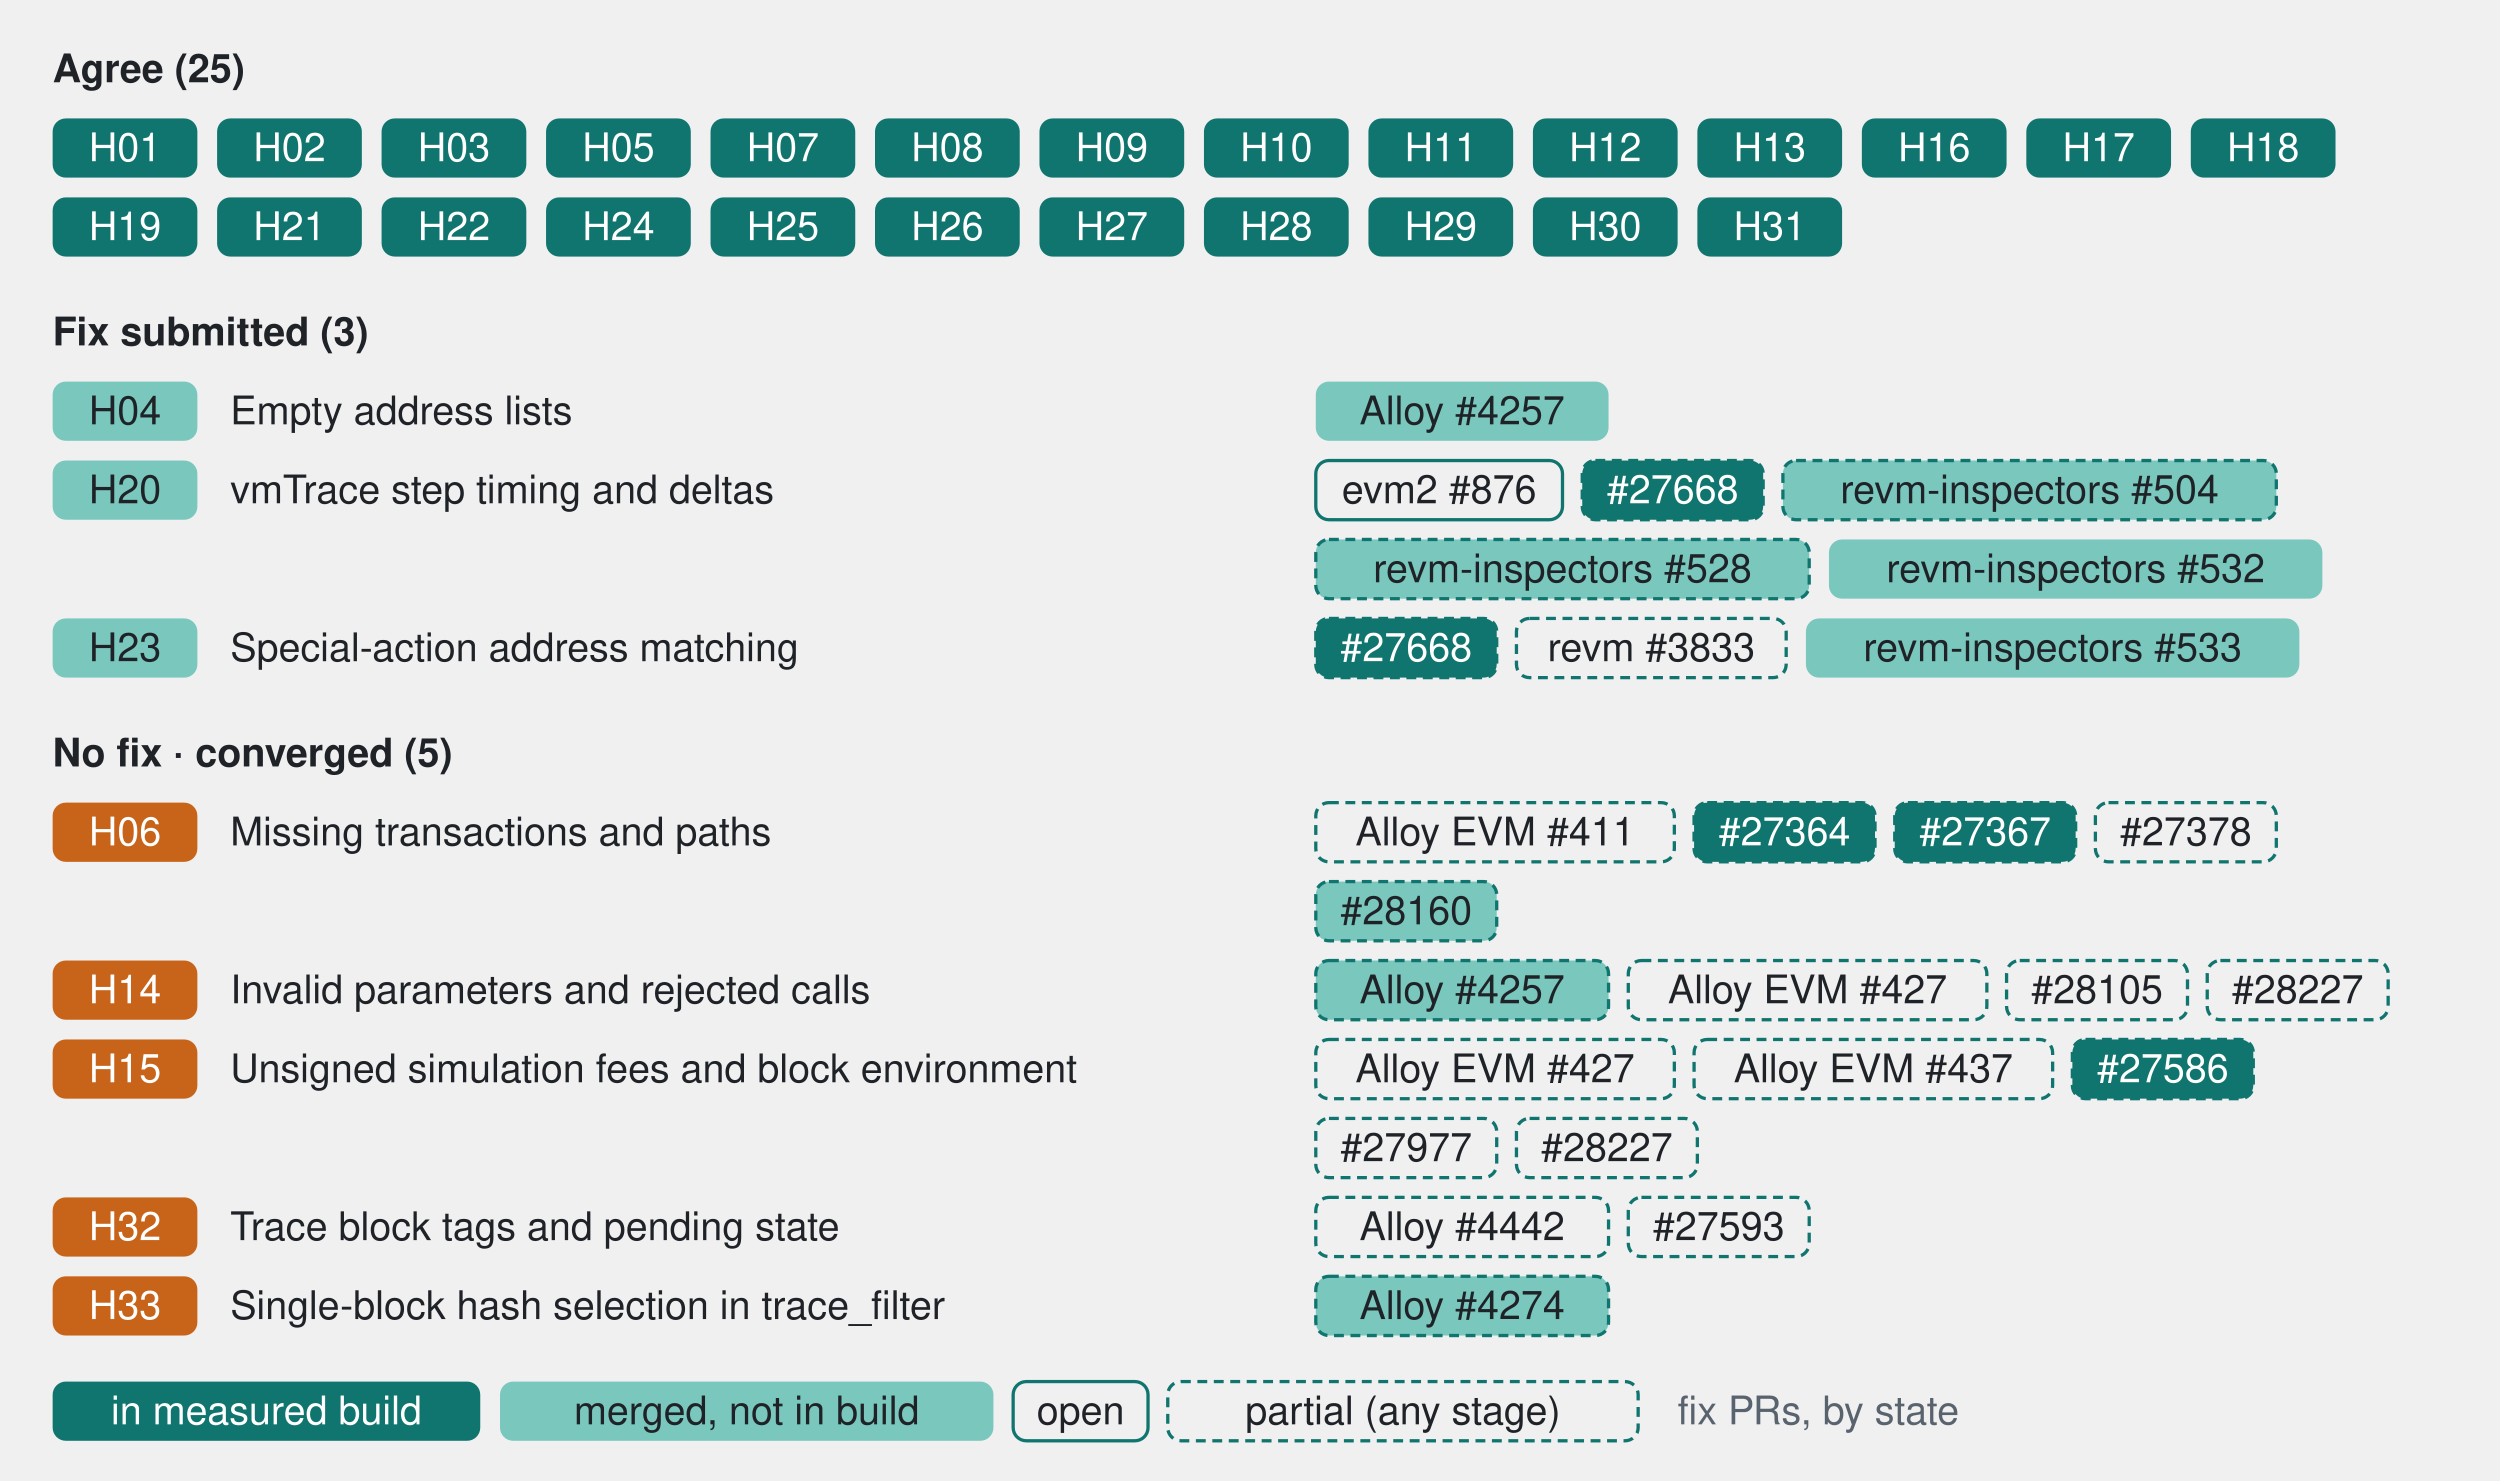
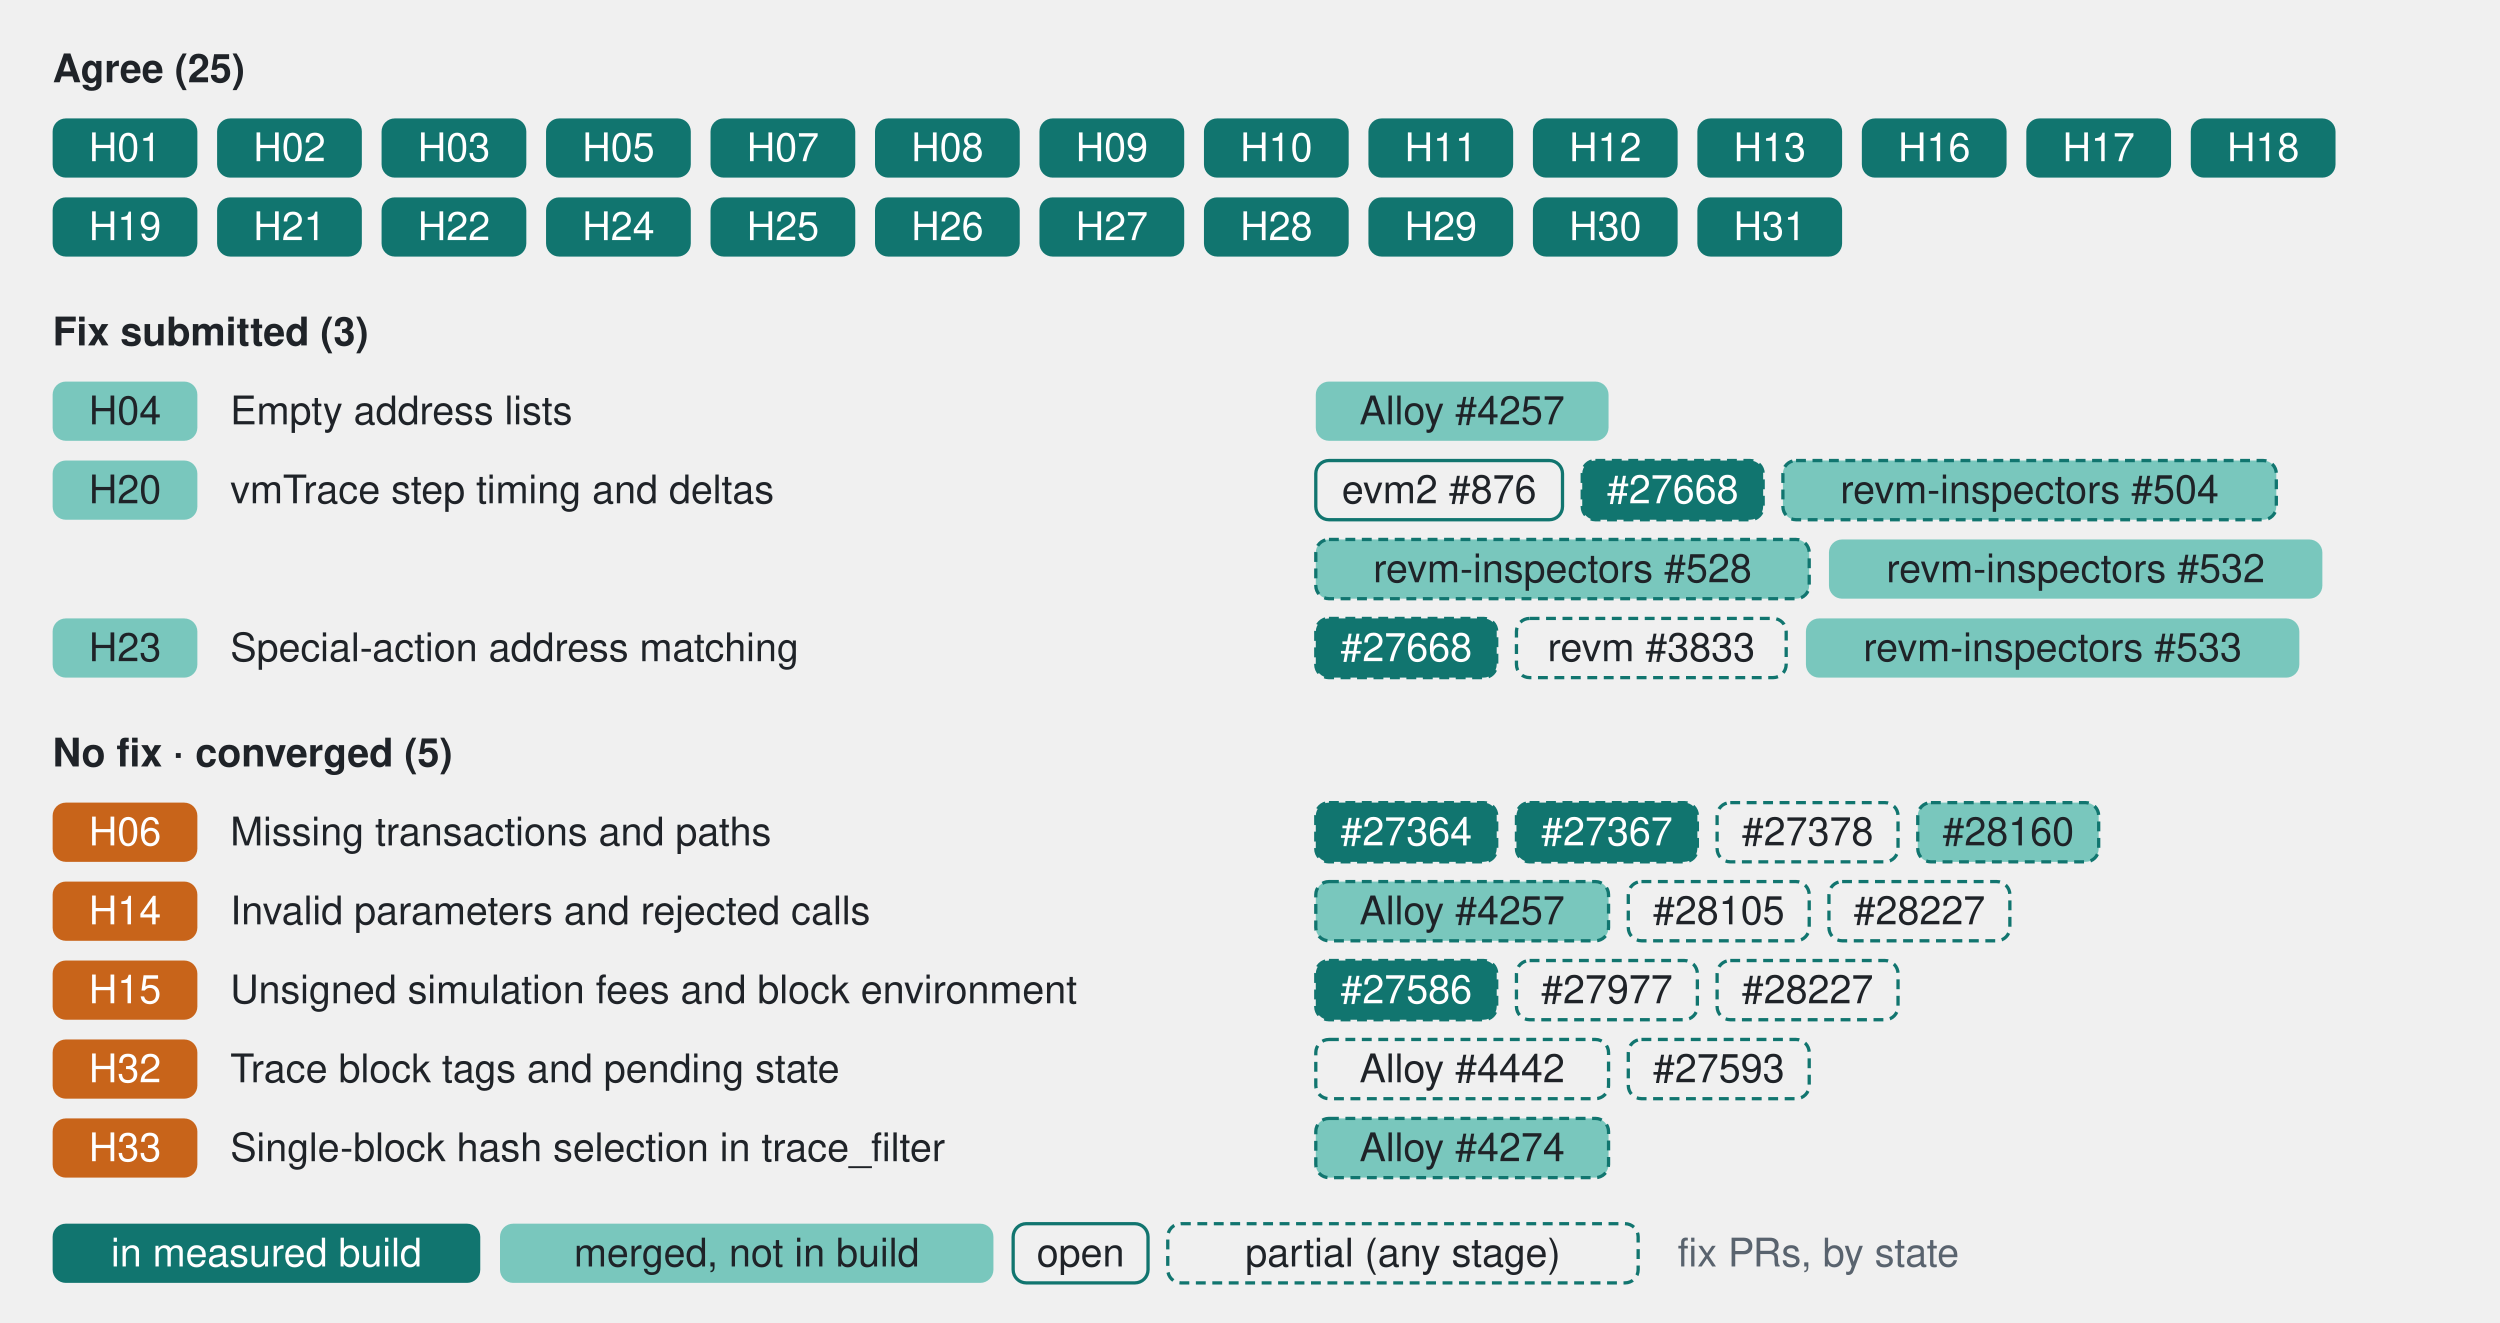
- <svg xmlns="http://www.w3.org/2000/svg" width="760" height="450" viewBox="0 0 760 450" role="img" aria-labelledby="title">
+ <svg xmlns="http://www.w3.org/2000/svg" width="760" height="402" viewBox="0 0 760 402" role="img" aria-labelledby="title">
  <style>text{font-family:-apple-system,BlinkMacSystemFont,"Segoe UI",Helvetica,Arial,sans-serif;font-size:12px}.head{font-weight:600}.partial{stroke-dasharray:3 2}.label{fill:#1f2328}.muted{fill:#59636e}.pr{fill:none;stroke:#11756f}.edge{stroke:#11756f}.b-agree{fill:#11756f}.n-agree{fill:#ffffff}.b-fix{fill:#79c7bd}.n-fix{fill:#1f2328}.b-converged{fill:#c8641a}.n-converged{fill:#ffffff}.b-review{fill:#f2b36b}.n-review{fill:#1f2328}.b-policy{fill:#8172c4}.n-policy{fill:#ffffff}.b-unmeasured{fill:#dde1e6}.n-unmeasured{fill:#1f2328}@media (prefers-color-scheme:dark){.label{fill:#e6edf3}.muted{fill:#9198a1}.pr{fill:none;stroke:#3aa59a}.edge{stroke:#3aa59a}.b-agree{fill:#3aa59a}.n-agree{fill:#0d1117}.b-fix{fill:#1a6b62}.n-fix{fill:#ffffff}.b-converged{fill:#e5843a}.n-converged{fill:#0d1117}.b-review{fill:#8f5420}.n-review{fill:#ffffff}.b-policy{fill:#9b8fe0}.n-policy{fill:#0d1117}.b-unmeasured{fill:#2d333b}.n-unmeasured{fill:#e6edf3}}</style>
  <text class="label head" x="16" y="25">Agree (25)</text>
  <rect class="b-agree" x="16" y="36" width="44" height="18" rx="4" />
  <text class="n-agree" x="38" y="49" text-anchor="middle">H01</text>
  <rect class="b-agree" x="66" y="36" width="44" height="18" rx="4" />
  <text class="n-agree" x="88" y="49" text-anchor="middle">H02</text>
  <rect class="b-agree" x="116" y="36" width="44" height="18" rx="4" />
  <text class="n-agree" x="138" y="49" text-anchor="middle">H03</text>
  <rect class="b-agree" x="166" y="36" width="44" height="18" rx="4" />
  <text class="n-agree" x="188" y="49" text-anchor="middle">H05</text>
  <rect class="b-agree" x="216" y="36" width="44" height="18" rx="4" />
  <text class="n-agree" x="238" y="49" text-anchor="middle">H07</text>
  <rect class="b-agree" x="266" y="36" width="44" height="18" rx="4" />
  <text class="n-agree" x="288" y="49" text-anchor="middle">H08</text>
  <rect class="b-agree" x="316" y="36" width="44" height="18" rx="4" />
  <text class="n-agree" x="338" y="49" text-anchor="middle">H09</text>
  <rect class="b-agree" x="366" y="36" width="44" height="18" rx="4" />
  <text class="n-agree" x="388" y="49" text-anchor="middle">H10</text>
  <rect class="b-agree" x="416" y="36" width="44" height="18" rx="4" />
  <text class="n-agree" x="438" y="49" text-anchor="middle">H11</text>
  <rect class="b-agree" x="466" y="36" width="44" height="18" rx="4" />
  <text class="n-agree" x="488" y="49" text-anchor="middle">H12</text>
  <rect class="b-agree" x="516" y="36" width="44" height="18" rx="4" />
  <text class="n-agree" x="538" y="49" text-anchor="middle">H13</text>
  <rect class="b-agree" x="566" y="36" width="44" height="18" rx="4" />
  <text class="n-agree" x="588" y="49" text-anchor="middle">H16</text>
  <rect class="b-agree" x="616" y="36" width="44" height="18" rx="4" />
  <text class="n-agree" x="638" y="49" text-anchor="middle">H17</text>
  <rect class="b-agree" x="666" y="36" width="44" height="18" rx="4" />
  <text class="n-agree" x="688" y="49" text-anchor="middle">H18</text>
  <rect class="b-agree" x="16" y="60" width="44" height="18" rx="4" />
  <text class="n-agree" x="38" y="73" text-anchor="middle">H19</text>
  <rect class="b-agree" x="66" y="60" width="44" height="18" rx="4" />
  <text class="n-agree" x="88" y="73" text-anchor="middle">H21</text>
  <rect class="b-agree" x="116" y="60" width="44" height="18" rx="4" />
  <text class="n-agree" x="138" y="73" text-anchor="middle">H22</text>
  <rect class="b-agree" x="166" y="60" width="44" height="18" rx="4" />
  <text class="n-agree" x="188" y="73" text-anchor="middle">H24</text>
  <rect class="b-agree" x="216" y="60" width="44" height="18" rx="4" />
  <text class="n-agree" x="238" y="73" text-anchor="middle">H25</text>
  <rect class="b-agree" x="266" y="60" width="44" height="18" rx="4" />
  <text class="n-agree" x="288" y="73" text-anchor="middle">H26</text>
  <rect class="b-agree" x="316" y="60" width="44" height="18" rx="4" />
  <text class="n-agree" x="338" y="73" text-anchor="middle">H27</text>
  <rect class="b-agree" x="366" y="60" width="44" height="18" rx="4" />
  <text class="n-agree" x="388" y="73" text-anchor="middle">H28</text>
  <rect class="b-agree" x="416" y="60" width="44" height="18" rx="4" />
  <text class="n-agree" x="438" y="73" text-anchor="middle">H29</text>
  <rect class="b-agree" x="466" y="60" width="44" height="18" rx="4" />
  <text class="n-agree" x="488" y="73" text-anchor="middle">H30</text>
  <rect class="b-agree" x="516" y="60" width="44" height="18" rx="4" />
  <text class="n-agree" x="538" y="73" text-anchor="middle">H31</text>
  <text class="label head" x="16" y="105">Fix submitted (3)</text>
  <rect class="b-fix" x="16" y="116" width="44" height="18" rx="4" />
  <text class="n-fix" x="38" y="129" text-anchor="middle">H04</text>
  <text class="label" x="70" y="129">Empty address lists</text>
  <rect class="b-fix" x="400" y="116" width="89" height="18" rx="4" />
  <text class="n-fix" x="444.5" y="129" text-anchor="middle">Alloy #4257</text>
  <rect class="b-fix" x="16" y="140" width="44" height="18" rx="4" />
  <text class="n-fix" x="38" y="153" text-anchor="middle">H20</text>
  <text class="label" x="70" y="153">vmTrace step timing and deltas</text>
  <rect class="pr" x="400" y="140" width="75" height="18" rx="4" />
  <text class="label" x="437.5" y="153" text-anchor="middle">evm2 #876</text>
  <rect class="b-agree edge partial" x="481" y="140" width="55" height="18" rx="4" />
  <text class="n-agree" x="508.5" y="153" text-anchor="middle">#27668</text>
  <rect class="b-fix edge partial" x="542" y="140" width="150" height="18" rx="4" />
  <text class="n-fix" x="617" y="153" text-anchor="middle">revm-inspectors #504</text>
  <rect class="b-fix edge partial" x="400" y="164" width="150" height="18" rx="4" />
  <text class="n-fix" x="475" y="177" text-anchor="middle">revm-inspectors #528</text>
  <rect class="b-fix" x="556" y="164" width="150" height="18" rx="4" />
  <text class="n-fix" x="631" y="177" text-anchor="middle">revm-inspectors #532</text>
  <rect class="b-fix" x="16" y="188" width="44" height="18" rx="4" />
  <text class="n-fix" x="38" y="201" text-anchor="middle">H23</text>
  <text class="label" x="70" y="201">Special-action address matching</text>
  <rect class="b-agree edge partial" x="400" y="188" width="55" height="18" rx="4" />
  <text class="n-agree" x="427.5" y="201" text-anchor="middle">#27668</text>
  <rect class="pr edge partial" x="461" y="188" width="82" height="18" rx="4" />
  <text class="label" x="502" y="201" text-anchor="middle">revm #3833</text>
  <rect class="b-fix" x="549" y="188" width="150" height="18" rx="4" />
  <text class="n-fix" x="624" y="201" text-anchor="middle">revm-inspectors #533</text>
  <text class="label head" x="16" y="233">No fix · converged (5)</text>
  <rect class="b-converged" x="16" y="244" width="44" height="18" rx="4" />
  <text class="n-converged" x="38" y="257" text-anchor="middle">H06</text>
  <text class="label" x="70" y="257">Missing transactions and paths</text>
-   <rect class="pr edge partial" x="400" y="244" width="109" height="18" rx="4" />
-   <text class="label" x="454.5" y="257" text-anchor="middle">Alloy EVM #411</text>
-   <rect class="b-agree edge partial" x="515" y="244" width="55" height="18" rx="4" />
-   <text class="n-agree" x="542.5" y="257" text-anchor="middle">#27364</text>
-   <rect class="b-agree edge partial" x="576" y="244" width="55" height="18" rx="4" />
-   <text class="n-agree" x="603.5" y="257" text-anchor="middle">#27367</text>
-   <rect class="pr edge partial" x="637" y="244" width="55" height="18" rx="4" />
-   <text class="label" x="664.5" y="257" text-anchor="middle">#27378</text>
-   <rect class="b-fix edge partial" x="400" y="268" width="55" height="18" rx="4" />
-   <text class="n-fix" x="427.5" y="281" text-anchor="middle">#28160</text>
+   <rect class="b-agree edge partial" x="400" y="244" width="55" height="18" rx="4" />
+   <text class="n-agree" x="427.5" y="257" text-anchor="middle">#27364</text>
+   <rect class="b-agree edge partial" x="461" y="244" width="55" height="18" rx="4" />
+   <text class="n-agree" x="488.5" y="257" text-anchor="middle">#27367</text>
+   <rect class="pr edge partial" x="522" y="244" width="55" height="18" rx="4" />
+   <text class="label" x="549.5" y="257" text-anchor="middle">#27378</text>
+   <rect class="b-fix edge partial" x="583" y="244" width="55" height="18" rx="4" />
+   <text class="n-fix" x="610.5" y="257" text-anchor="middle">#28160</text>
+   <rect class="b-converged" x="16" y="268" width="44" height="18" rx="4" />
+   <text class="n-converged" x="38" y="281" text-anchor="middle">H14</text>
+   <text class="label" x="70" y="281">Invalid parameters and rejected calls</text>
+   <rect class="b-fix edge partial" x="400" y="268" width="89" height="18" rx="4" />
+   <text class="n-fix" x="444.5" y="281" text-anchor="middle">Alloy #4257</text>
+   <rect class="pr edge partial" x="495" y="268" width="55" height="18" rx="4" />
+   <text class="label" x="522.5" y="281" text-anchor="middle">#28105</text>
+   <rect class="pr edge partial" x="556" y="268" width="55" height="18" rx="4" />
+   <text class="label" x="583.5" y="281" text-anchor="middle">#28227</text>
  <rect class="b-converged" x="16" y="292" width="44" height="18" rx="4" />
-   <text class="n-converged" x="38" y="305" text-anchor="middle">H14</text>
-   <text class="label" x="70" y="305">Invalid parameters and rejected calls</text>
-   <rect class="b-fix edge partial" x="400" y="292" width="89" height="18" rx="4" />
-   <text class="n-fix" x="444.5" y="305" text-anchor="middle">Alloy #4257</text>
-   <rect class="pr edge partial" x="495" y="292" width="109" height="18" rx="4" />
-   <text class="label" x="549.5" y="305" text-anchor="middle">Alloy EVM #427</text>
-   <rect class="pr edge partial" x="610" y="292" width="55" height="18" rx="4" />
-   <text class="label" x="637.5" y="305" text-anchor="middle">#28105</text>
-   <rect class="pr edge partial" x="671" y="292" width="55" height="18" rx="4" />
-   <text class="label" x="698.5" y="305" text-anchor="middle">#28227</text>
+   <text class="n-converged" x="38" y="305" text-anchor="middle">H15</text>
+   <text class="label" x="70" y="305">Unsigned simulation fees and block environment</text>
+   <rect class="b-agree edge partial" x="400" y="292" width="55" height="18" rx="4" />
+   <text class="n-agree" x="427.5" y="305" text-anchor="middle">#27586</text>
+   <rect class="pr edge partial" x="461" y="292" width="55" height="18" rx="4" />
+   <text class="label" x="488.5" y="305" text-anchor="middle">#27977</text>
+   <rect class="pr edge partial" x="522" y="292" width="55" height="18" rx="4" />
+   <text class="label" x="549.5" y="305" text-anchor="middle">#28227</text>
  <rect class="b-converged" x="16" y="316" width="44" height="18" rx="4" />
-   <text class="n-converged" x="38" y="329" text-anchor="middle">H15</text>
-   <text class="label" x="70" y="329">Unsigned simulation fees and block environment</text>
-   <rect class="pr edge partial" x="400" y="316" width="109" height="18" rx="4" />
-   <text class="label" x="454.5" y="329" text-anchor="middle">Alloy EVM #427</text>
-   <rect class="pr edge partial" x="515" y="316" width="109" height="18" rx="4" />
-   <text class="label" x="569.5" y="329" text-anchor="middle">Alloy EVM #437</text>
-   <rect class="b-agree edge partial" x="630" y="316" width="55" height="18" rx="4" />
-   <text class="n-agree" x="657.5" y="329" text-anchor="middle">#27586</text>
-   <rect class="pr edge partial" x="400" y="340" width="55" height="18" rx="4" />
-   <text class="label" x="427.5" y="353" text-anchor="middle">#27977</text>
-   <rect class="pr edge partial" x="461" y="340" width="55" height="18" rx="4" />
-   <text class="label" x="488.5" y="353" text-anchor="middle">#28227</text>
-   <rect class="b-converged" x="16" y="364" width="44" height="18" rx="4" />
-   <text class="n-converged" x="38" y="377" text-anchor="middle">H32</text>
-   <text class="label" x="70" y="377">Trace block tags and pending state</text>
-   <rect class="pr edge partial" x="400" y="364" width="89" height="18" rx="4" />
-   <text class="label" x="444.5" y="377" text-anchor="middle">Alloy #4442</text>
-   <rect class="pr edge partial" x="495" y="364" width="55" height="18" rx="4" />
-   <text class="label" x="522.5" y="377" text-anchor="middle">#27593</text>
-   <rect class="b-converged" x="16" y="388" width="44" height="18" rx="4" />
-   <text class="n-converged" x="38" y="401" text-anchor="middle">H33</text>
-   <text class="label" x="70" y="401">Single-block hash selection in trace_filter</text>
-   <rect class="b-fix edge partial" x="400" y="388" width="89" height="18" rx="4" />
-   <text class="n-fix" x="444.5" y="401" text-anchor="middle">Alloy #4274</text>
-   <rect class="b-agree" x="16" y="420" width="130" height="18" rx="4" />
-   <text class="n-agree" x="81" y="433" text-anchor="middle">in measured build</text>
-   <rect class="b-fix" x="152" y="420" width="150" height="18" rx="4" />
-   <text class="n-fix" x="227" y="433" text-anchor="middle">merged, not in build</text>
-   <rect class="pr" x="308" y="420" width="41" height="18" rx="4" />
-   <text class="label" x="328.5" y="433" text-anchor="middle">open</text>
-   <rect class="pr partial" x="355" y="420" width="143" height="18" rx="4" />
-   <text class="label" x="426.5" y="433" text-anchor="middle">partial (any stage)</text>
-   <text class="muted" x="510" y="433">fix PRs, by state</text>
+   <text class="n-converged" x="38" y="329" text-anchor="middle">H32</text>
+   <text class="label" x="70" y="329">Trace block tags and pending state</text>
+   <rect class="pr edge partial" x="400" y="316" width="89" height="18" rx="4" />
+   <text class="label" x="444.5" y="329" text-anchor="middle">Alloy #4442</text>
+   <rect class="pr edge partial" x="495" y="316" width="55" height="18" rx="4" />
+   <text class="label" x="522.5" y="329" text-anchor="middle">#27593</text>
+   <rect class="b-converged" x="16" y="340" width="44" height="18" rx="4" />
+   <text class="n-converged" x="38" y="353" text-anchor="middle">H33</text>
+   <text class="label" x="70" y="353">Single-block hash selection in trace_filter</text>
+   <rect class="b-fix edge partial" x="400" y="340" width="89" height="18" rx="4" />
+   <text class="n-fix" x="444.5" y="353" text-anchor="middle">Alloy #4274</text>
+   <rect class="b-agree" x="16" y="372" width="130" height="18" rx="4" />
+   <text class="n-agree" x="81" y="385" text-anchor="middle">in measured build</text>
+   <rect class="b-fix" x="152" y="372" width="150" height="18" rx="4" />
+   <text class="n-fix" x="227" y="385" text-anchor="middle">merged, not in build</text>
+   <rect class="pr" x="308" y="372" width="41" height="18" rx="4" />
+   <text class="label" x="328.5" y="385" text-anchor="middle">open</text>
+   <rect class="pr partial" x="355" y="372" width="143" height="18" rx="4" />
+   <text class="label" x="426.5" y="385" text-anchor="middle">partial (any stage)</text>
+   <text class="muted" x="510" y="385">fix PRs, by state</text>
</svg>
